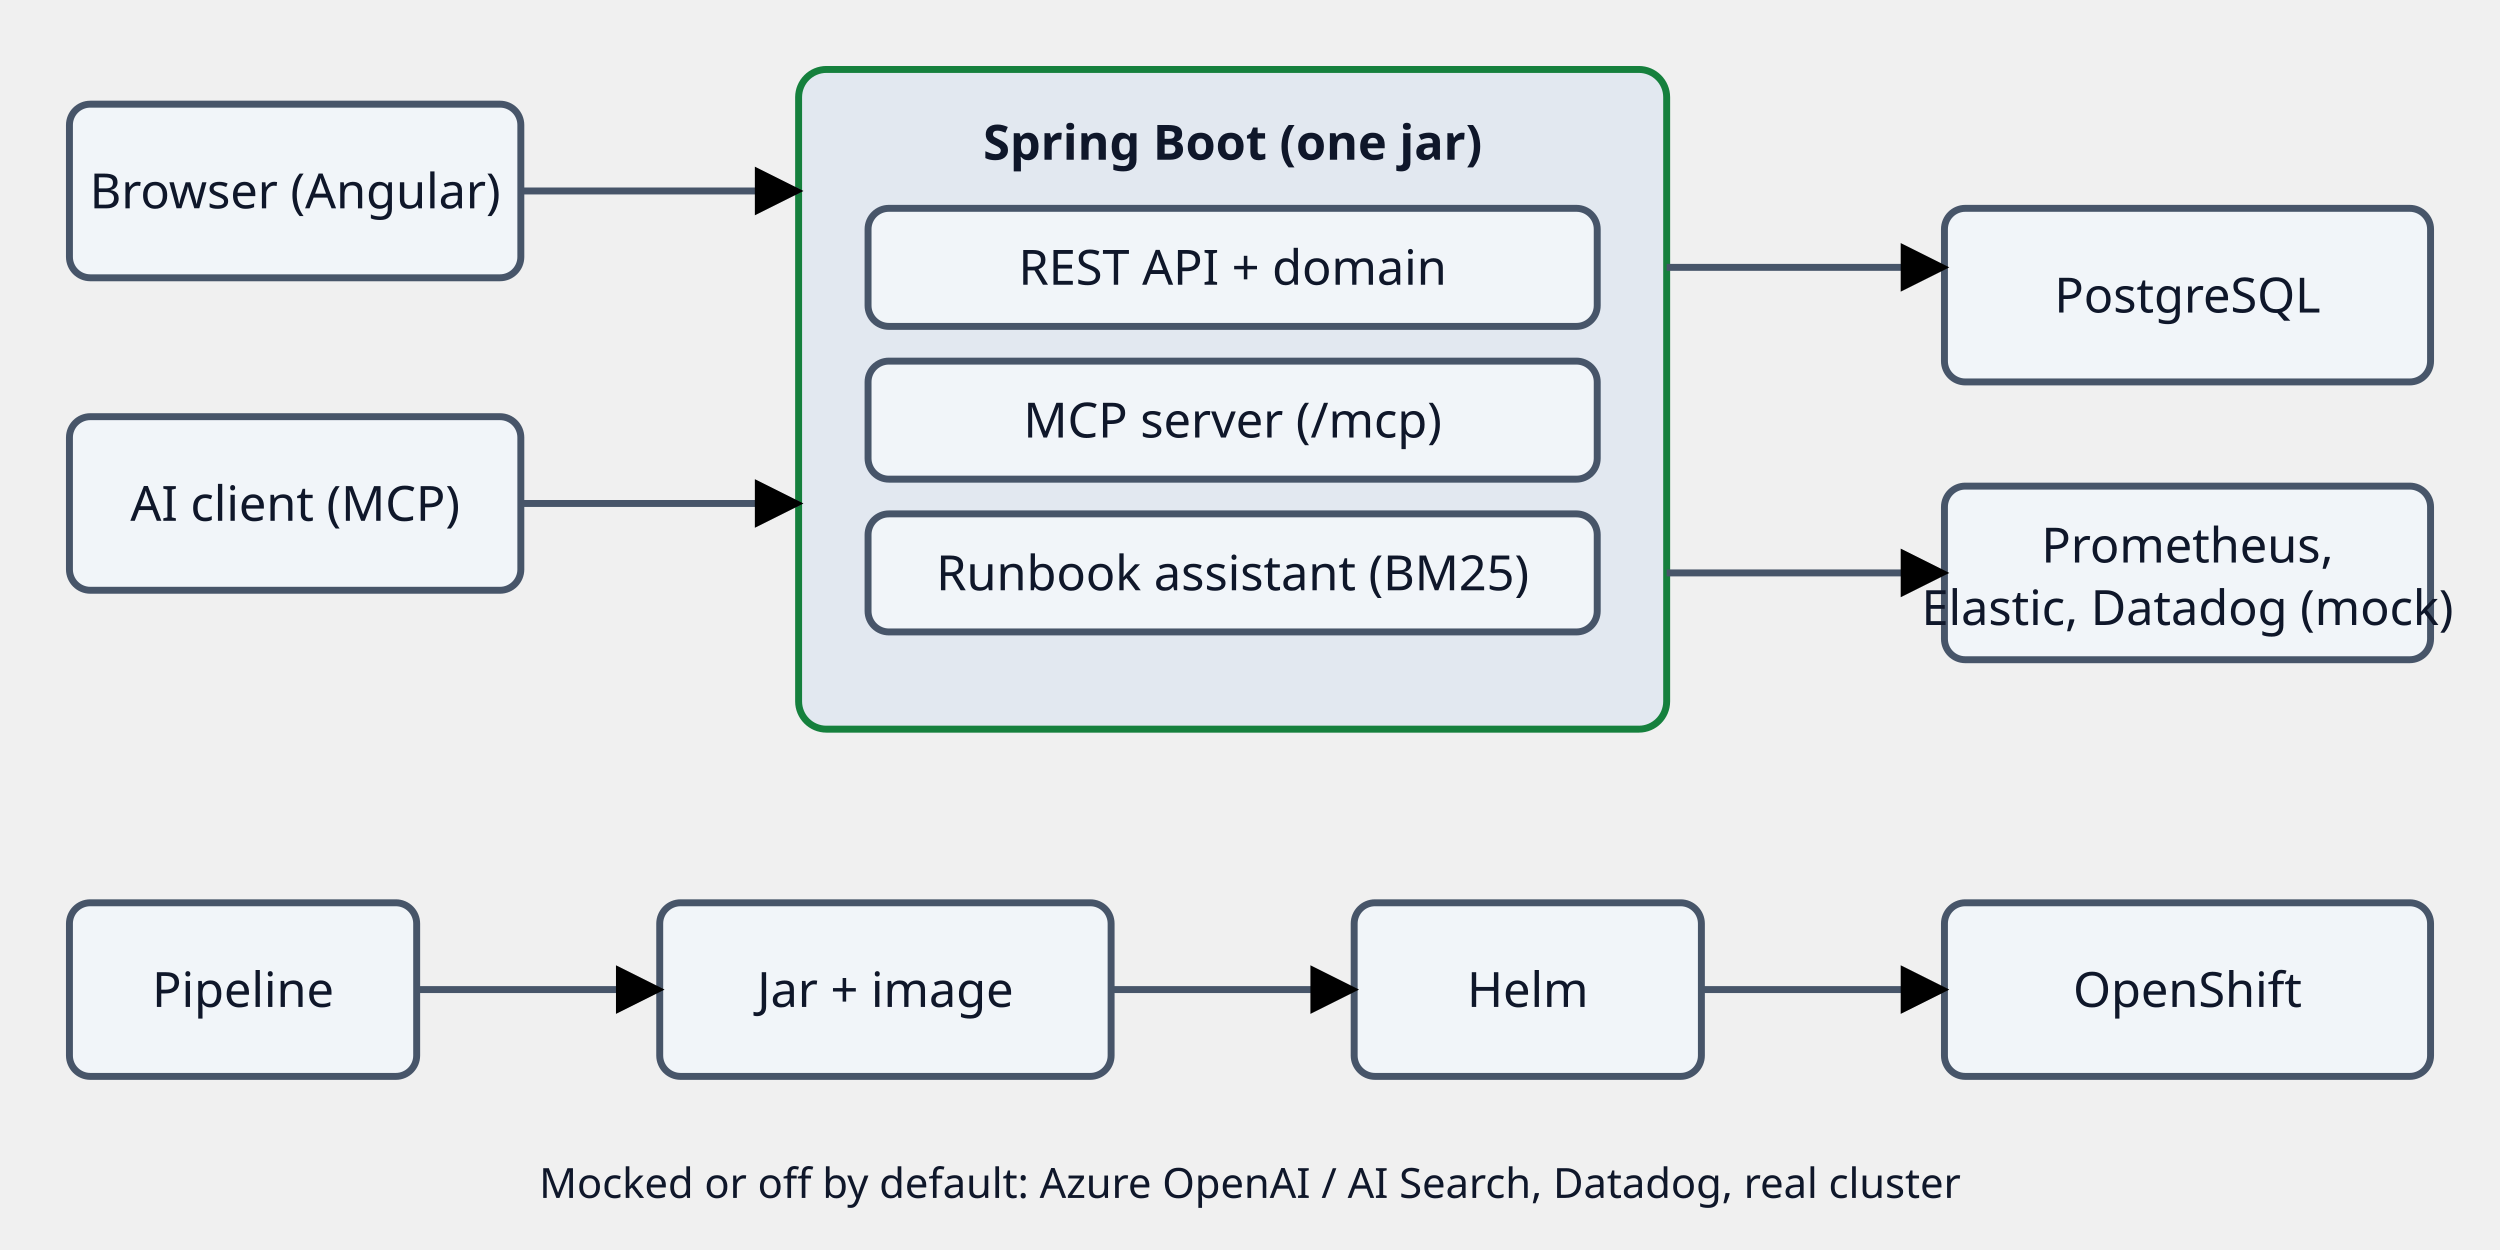
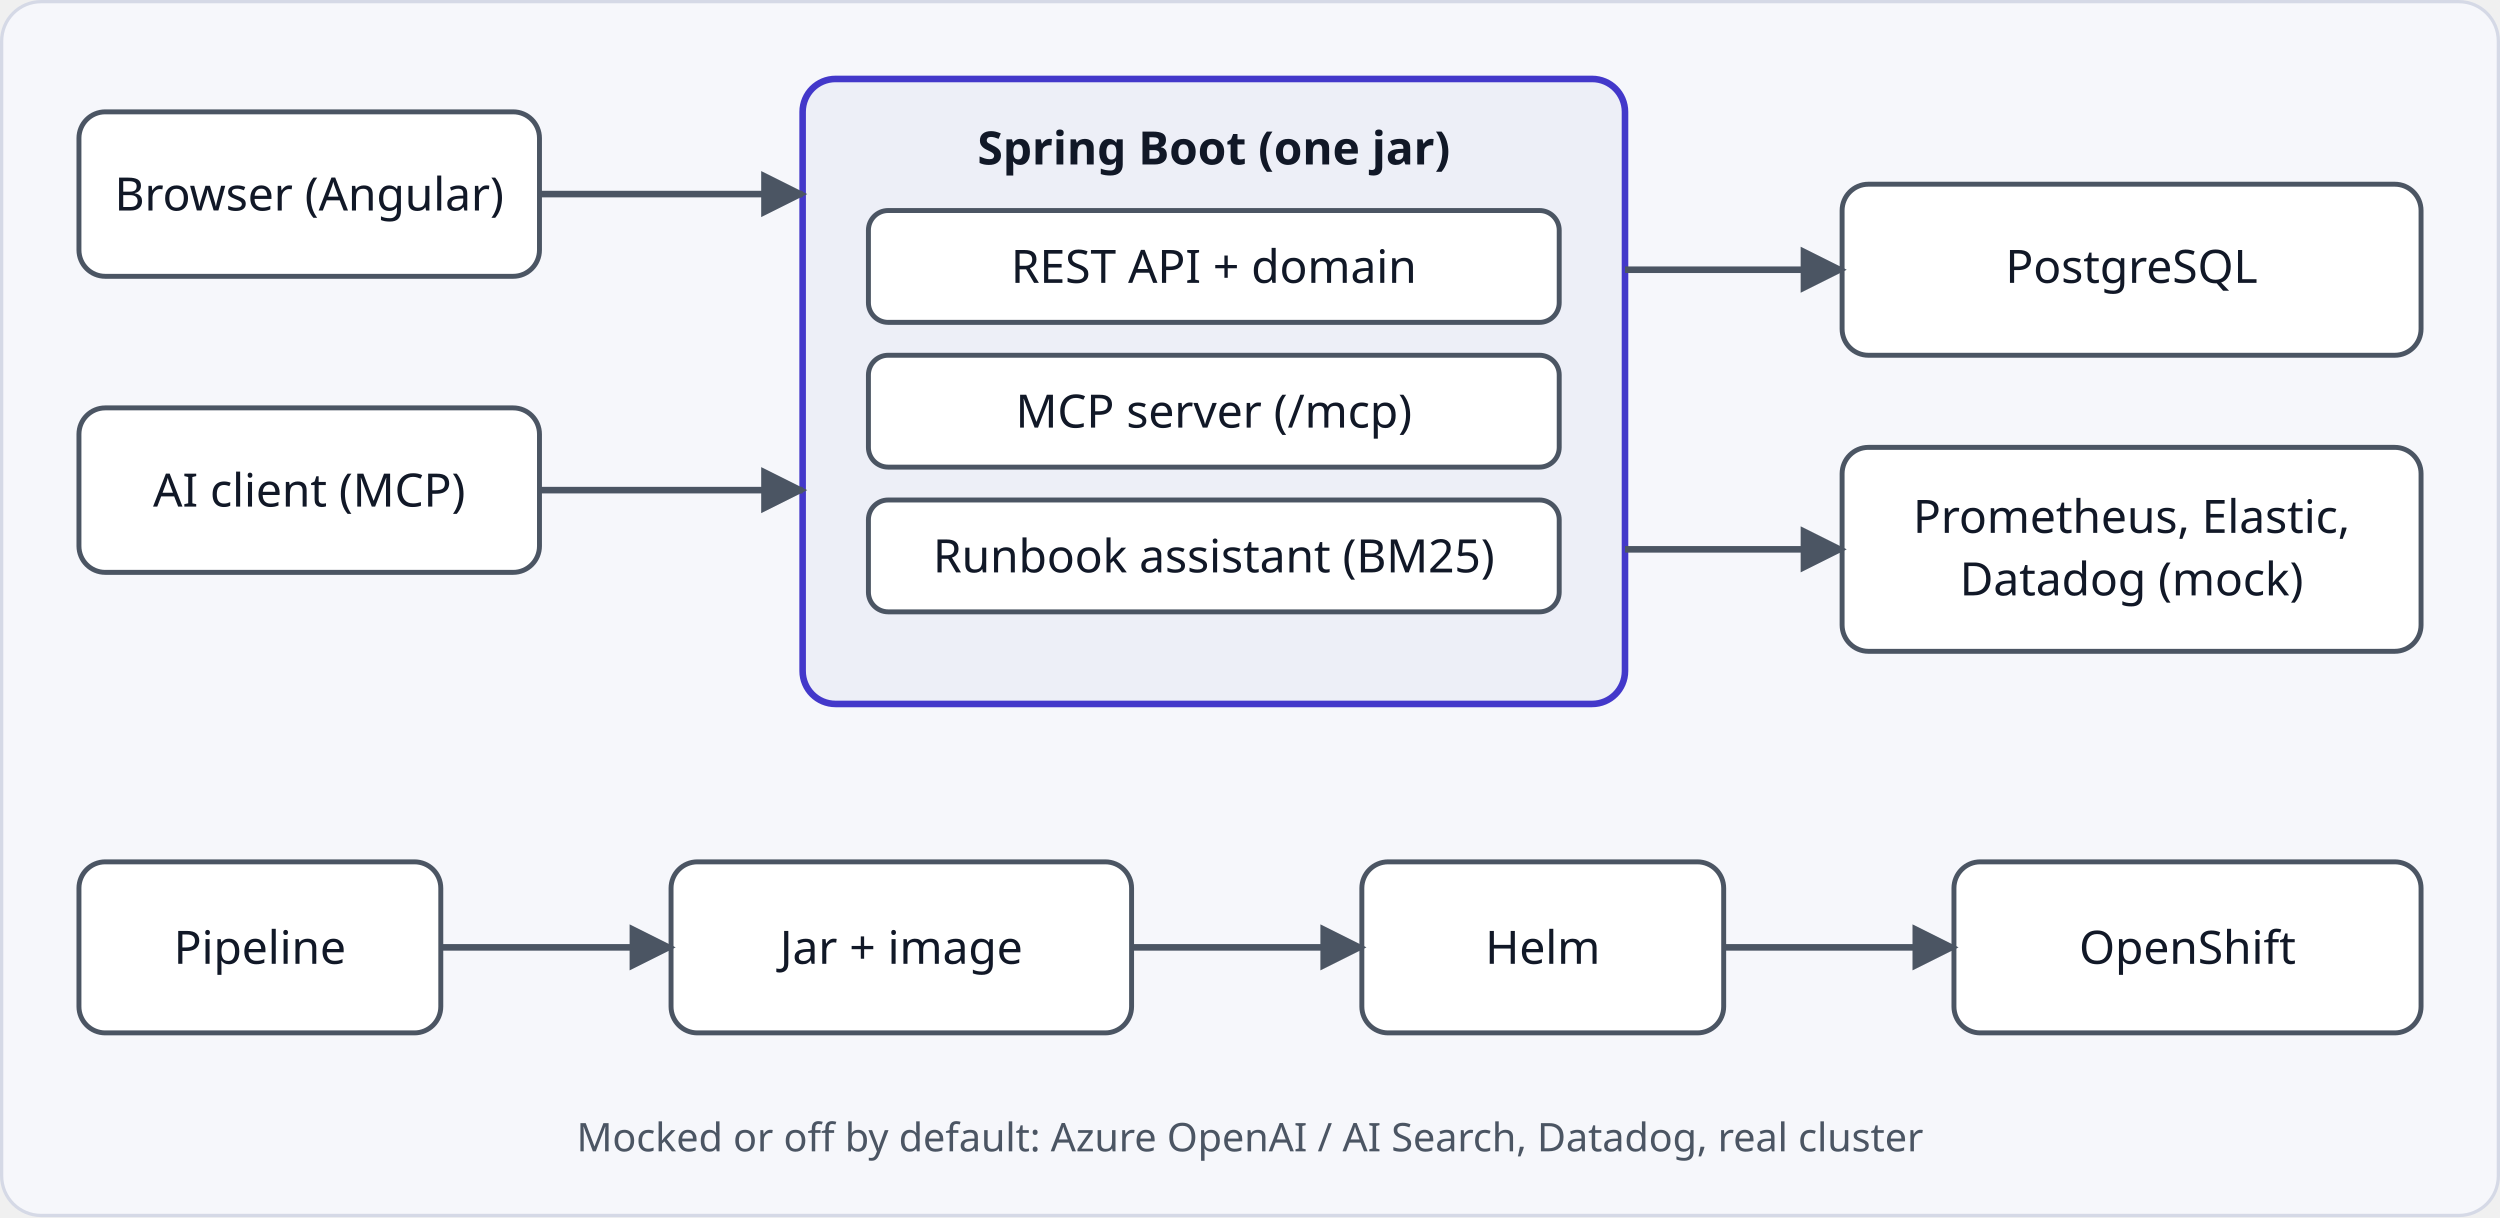
- <svg xmlns="http://www.w3.org/2000/svg" viewBox="0 0 720 360" role="img" aria-labelledby="t d">
+ <svg xmlns="http://www.w3.org/2000/svg" viewBox="0 0 760 370" role="img" aria-labelledby="t d">
  <style>
-     .box { fill: #f1f5f9; stroke: #475569; stroke-width: 2; }
-     .app { fill: #e2e8f0; stroke: #15803d; stroke-width: 2; }
-     .line { stroke: #475569; stroke-width: 2; fill: none; }
-     text { font: 14px system-ui, sans-serif; fill: #0f172a; }
-     .small { font-size: 12px; }
-     @media (prefers-color-scheme: dark) {
-       .box { fill: #1e293b; stroke: #94a3b8; }
-       .app { fill: #334155; stroke: #22c55e; }
-       .line { stroke: #94a3b8; }
-       text { fill: #f8fafc; }
-     }
+     .paper { fill: #f6f7fb; stroke: #d5d9e6; stroke-width: 1; }
+     .box { fill: #ffffff; stroke: #4b5563; stroke-width: 1.5; }
+     .app { fill: #edeff7; stroke: #4338ca; stroke-width: 2; }
+     .line { stroke: #4b5563; stroke-width: 2; fill: none; }
+     text { font: 14px system-ui, sans-serif; fill: #111827; }
+     .small { font-size: 12px; fill: #4b5563; }
+     .head { font-weight: 600; }
  </style>
  <defs>
    <marker id="a" viewBox="0 0 10 10" refX="9" refY="5" markerWidth="7" markerHeight="7" orient="auto-start-reverse">
-       <path d="M0 0 L10 5 L0 10 z" class="line" style="fill: currentColor; stroke: none" />
+       <path d="M0 0 L10 5 L0 10 z" fill="#4b5563" />
    </marker>
  </defs>
-   <rect class="box" x="20" y="30" width="130" height="50" rx="6" />
-   <text x="85" y="60" text-anchor="middle">Browser (Angular)</text>
-   <rect class="box" x="20" y="120" width="130" height="50" rx="6" />
-   <text x="85" y="150" text-anchor="middle">AI client (MCP)</text>
-   <rect class="app" x="230" y="20" width="250" height="190" rx="8" />
-   <text x="355" y="46" text-anchor="middle" style="font-weight:600">Spring Boot (one jar)</text>
-   <rect class="box" x="250" y="60" width="210" height="34" rx="6" />
-   <text x="355" y="82" text-anchor="middle">REST API + domain</text>
-   <rect class="box" x="250" y="104" width="210" height="34" rx="6" />
-   <text x="355" y="126" text-anchor="middle">MCP server (/mcp)</text>
-   <rect class="box" x="250" y="148" width="210" height="34" rx="6" />
-   <text x="355" y="170" text-anchor="middle">Runbook assistant (BM25)</text>
-   <rect class="box" x="560" y="60" width="140" height="50" rx="6" />
-   <text x="630" y="90" text-anchor="middle">PostgreSQL</text>
-   <rect class="box" x="560" y="140" width="140" height="50" rx="6" />
-   <text x="630" y="162" text-anchor="middle">Prometheus,</text>
-   <text x="630" y="180" text-anchor="middle">Elastic, Datadog (mock)</text>
-   <path class="line" d="M150 55 H230" marker-end="url(#a)" />
-   <path class="line" d="M150 145 H230" marker-end="url(#a)" />
-   <path class="line" d="M480 77 H560" marker-end="url(#a)" />
-   <path class="line" d="M480 165 H560" marker-end="url(#a)" />
-   <rect class="box" x="20" y="260" width="100" height="50" rx="6" />
-   <text x="70" y="290" text-anchor="middle">Pipeline</text>
-   <rect class="box" x="190" y="260" width="130" height="50" rx="6" />
-   <text x="255" y="290" text-anchor="middle">Jar + image</text>
-   <rect class="box" x="390" y="260" width="100" height="50" rx="6" />
-   <text x="440" y="290" text-anchor="middle">Helm</text>
-   <rect class="box" x="560" y="260" width="140" height="50" rx="6" />
-   <text x="630" y="290" text-anchor="middle">OpenShift</text>
-   <path class="line" d="M120 285 H190" marker-end="url(#a)" />
-   <path class="line" d="M320 285 H390" marker-end="url(#a)" />
-   <path class="line" d="M490 285 H560" marker-end="url(#a)" />
-   <text x="360" y="345" text-anchor="middle" class="small">Mocked or off by default: Azure OpenAI / AI Search, Datadog, real cluster</text>
+   <rect class="paper" x="0.5" y="0.5" width="759" height="369" rx="12" />
+   <rect class="box" x="24" y="34" width="140" height="50" rx="8" />
+   <text x="94" y="64" text-anchor="middle">Browser (Angular)</text>
+   <rect class="box" x="24" y="124" width="140" height="50" rx="8" />
+   <text x="94" y="154" text-anchor="middle">AI client (MCP)</text>
+   <rect class="app" x="244" y="24" width="250" height="190" rx="10" />
+   <text class="head" x="369" y="50" text-anchor="middle">Spring Boot (one jar)</text>
+   <rect class="box" x="264" y="64" width="210" height="34" rx="6" />
+   <text x="369" y="86" text-anchor="middle">REST API + domain</text>
+   <rect class="box" x="264" y="108" width="210" height="34" rx="6" />
+   <text x="369" y="130" text-anchor="middle">MCP server (/mcp)</text>
+   <rect class="box" x="264" y="152" width="210" height="34" rx="6" />
+   <text x="369" y="174" text-anchor="middle">Runbook assistant (BM25)</text>
+   <rect class="box" x="560" y="56" width="176" height="52" rx="8" />
+   <text x="648" y="86" text-anchor="middle">PostgreSQL</text>
+   <rect class="box" x="560" y="136" width="176" height="62" rx="8" />
+   <text x="648" y="162" text-anchor="middle">Prometheus, Elastic,</text>
+   <text x="648" y="181" text-anchor="middle">Datadog (mock)</text>
+   <path class="line" d="M164 59 H244" marker-end="url(#a)" />
+   <path class="line" d="M164 149 H244" marker-end="url(#a)" />
+   <path class="line" d="M494 82 H560" marker-end="url(#a)" />
+   <path class="line" d="M494 167 H560" marker-end="url(#a)" />
+   <rect class="box" x="24" y="262" width="110" height="52" rx="8" />
+   <text x="79" y="293" text-anchor="middle">Pipeline</text>
+   <rect class="box" x="204" y="262" width="140" height="52" rx="8" />
+   <text x="274" y="293" text-anchor="middle">Jar + image</text>
+   <rect class="box" x="414" y="262" width="110" height="52" rx="8" />
+   <text x="469" y="293" text-anchor="middle">Helm</text>
+   <rect class="box" x="594" y="262" width="142" height="52" rx="8" />
+   <text x="665" y="293" text-anchor="middle">OpenShift</text>
+   <path class="line" d="M134 288 H204" marker-end="url(#a)" />
+   <path class="line" d="M344 288 H414" marker-end="url(#a)" />
+   <path class="line" d="M524 288 H594" marker-end="url(#a)" />
+   <text x="380" y="350" text-anchor="middle" class="small">Mocked or off by default: Azure OpenAI / AI Search, Datadog, real cluster</text>
</svg>
